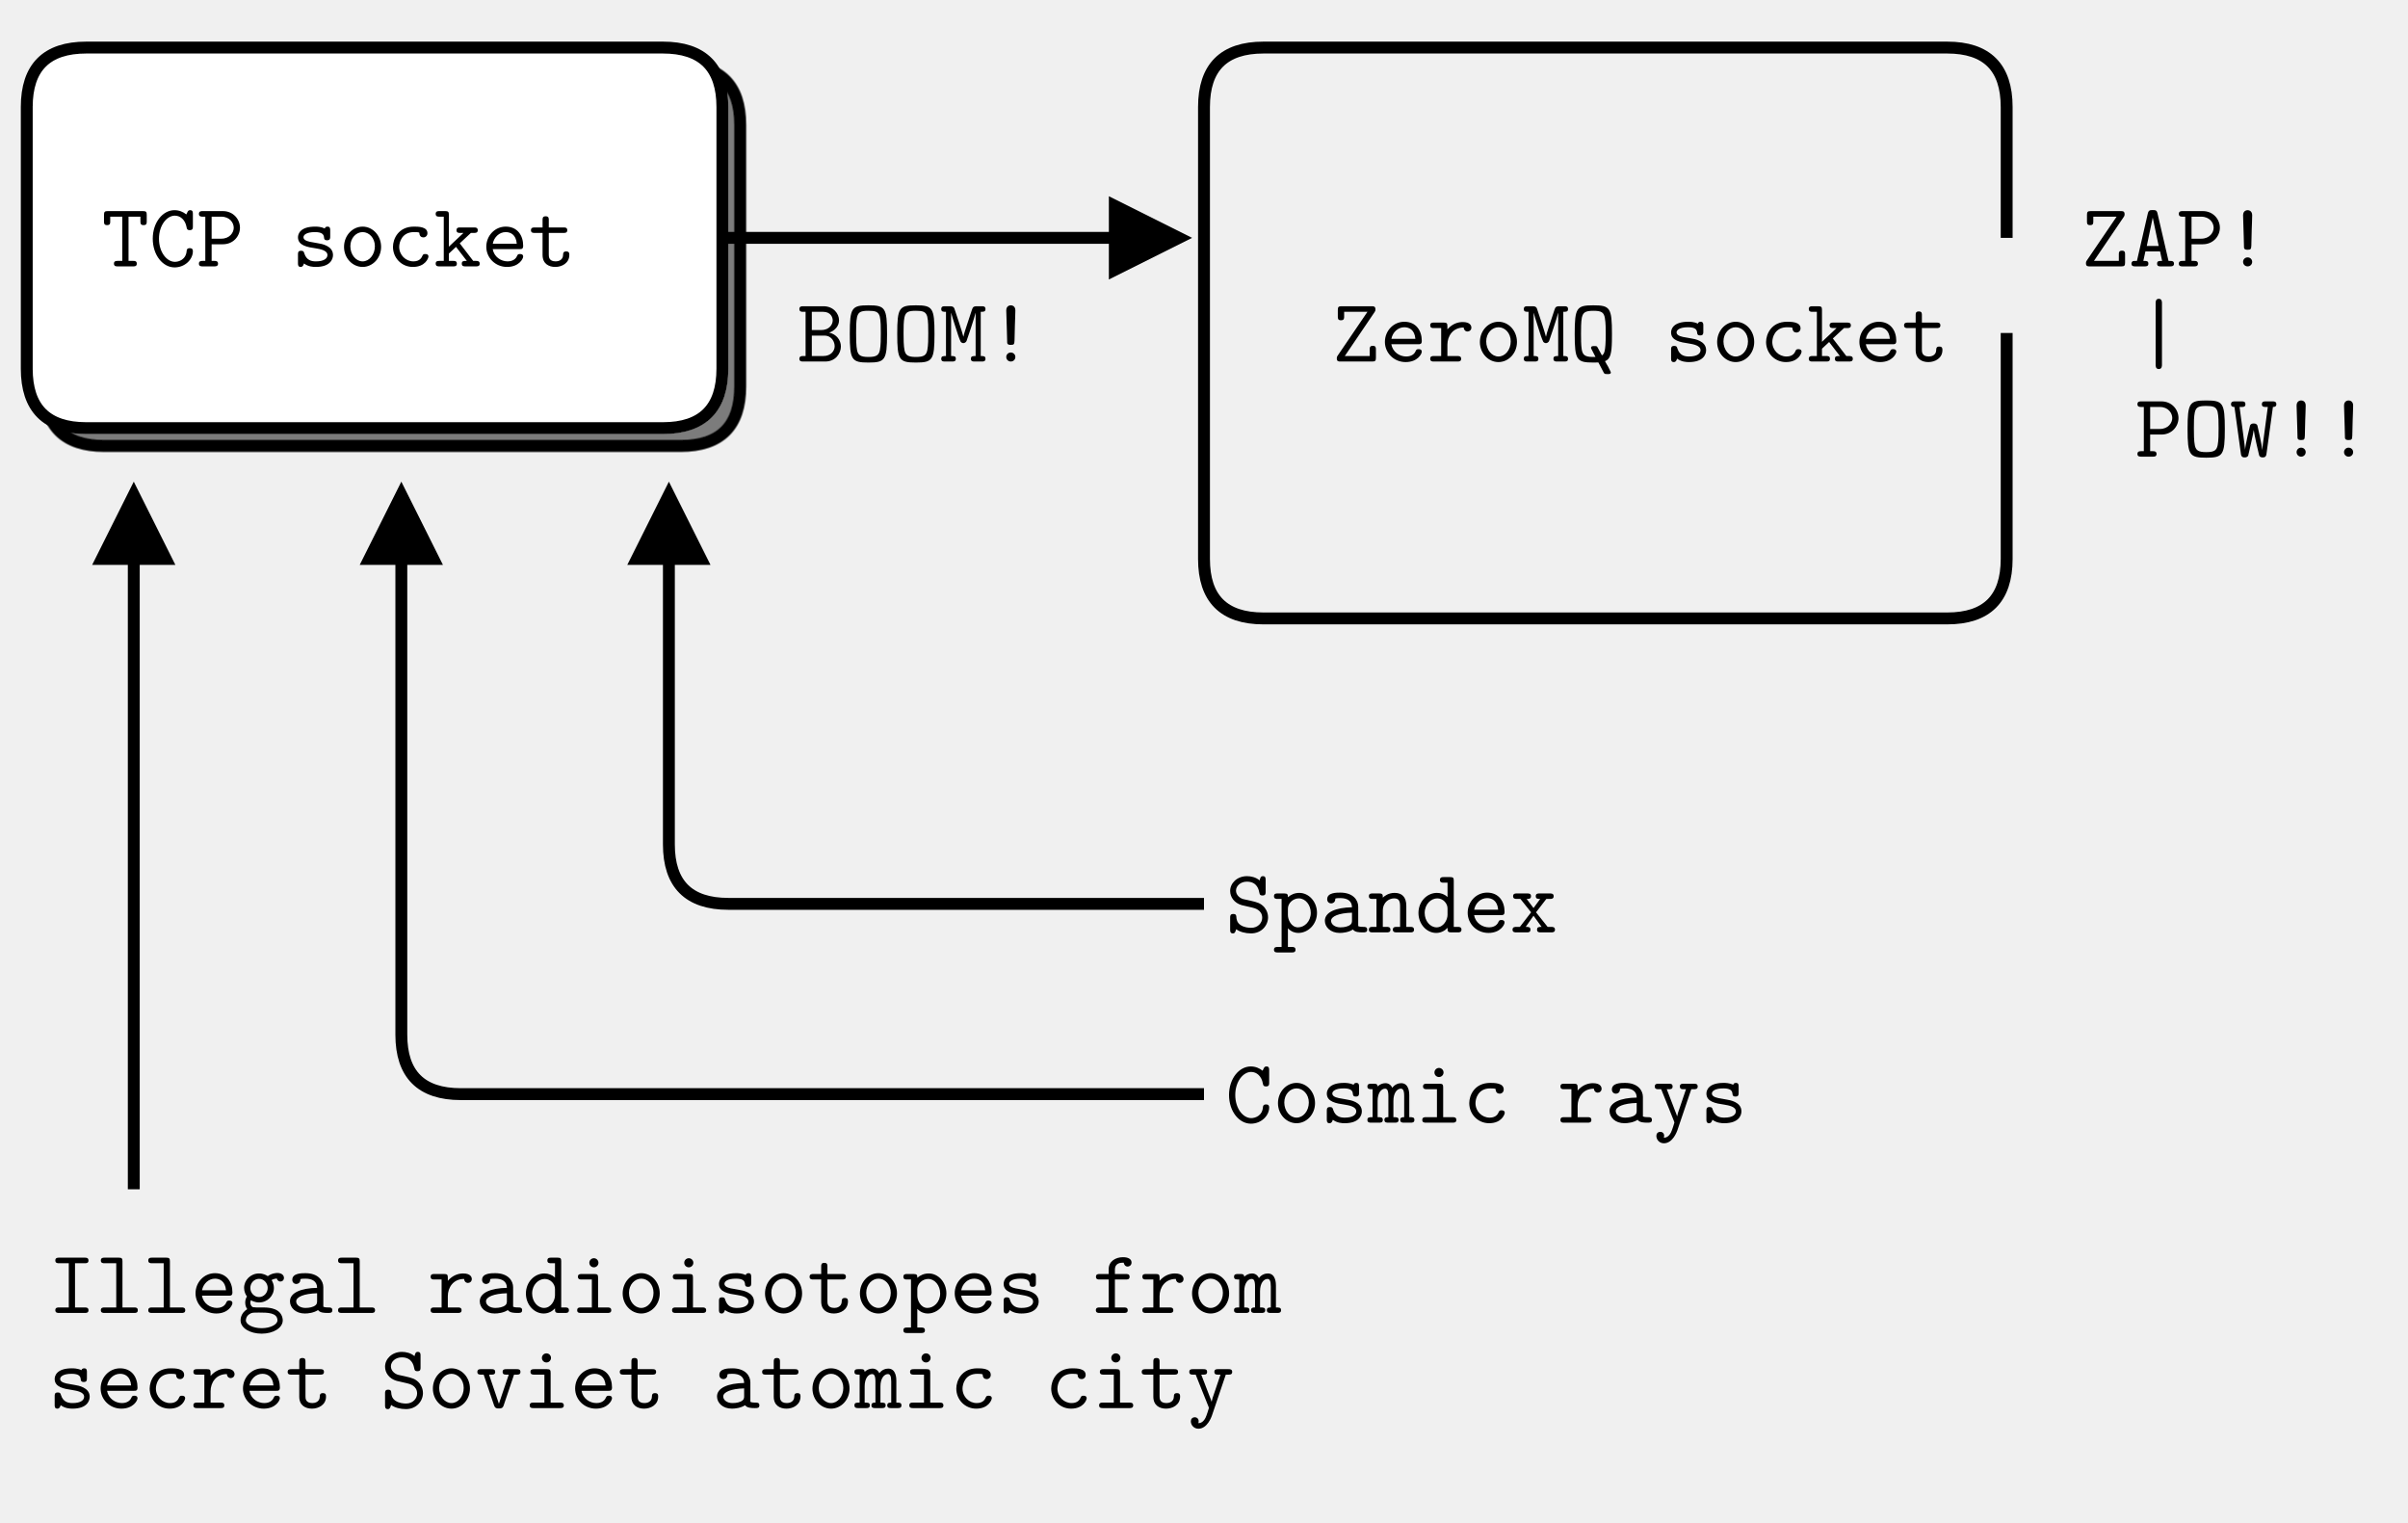
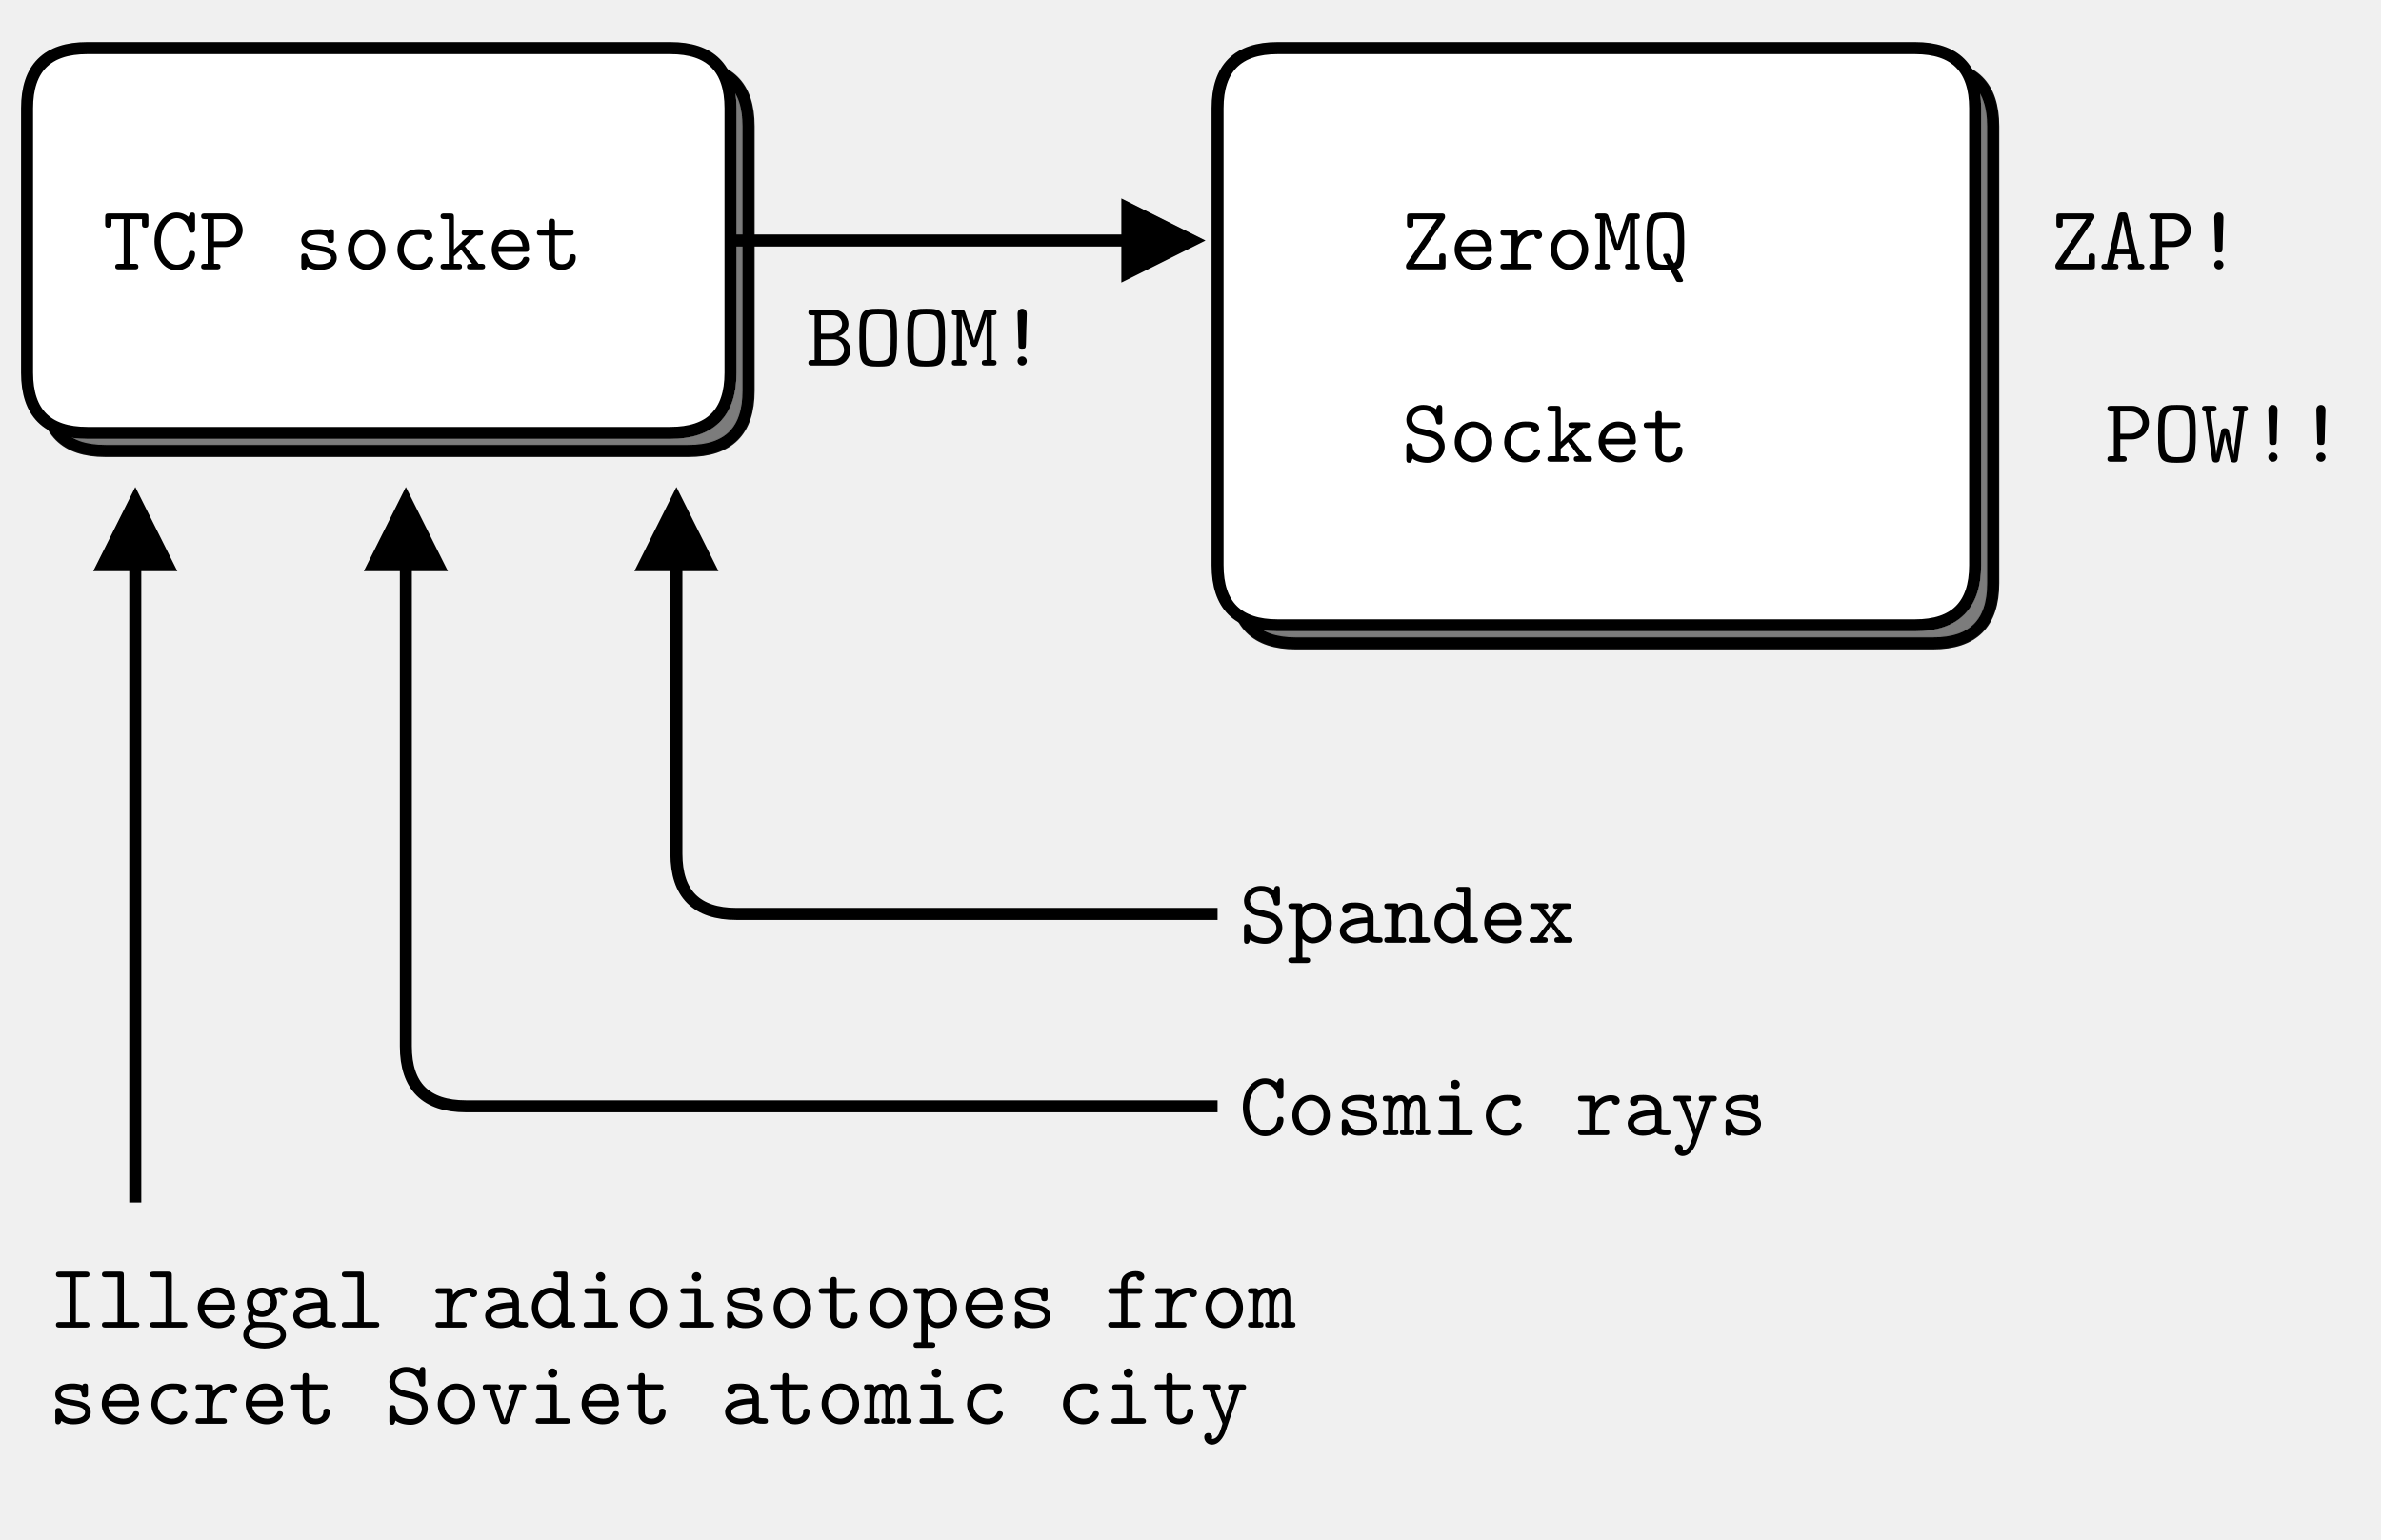
- <svg xmlns="http://www.w3.org/2000/svg" width="405px" height="256px" version="1.1">
+ <svg xmlns="http://www.w3.org/2000/svg" width="396px" height="256px" version="1.1">
  <defs>
    <filter id="dsFilter" width="150%" height="150%">
      <feOffset result="offOut" in="SourceGraphic" dx="3" dy="3" />
      <feColorMatrix result="matrixOut" in="offOut" type="matrix" values="0.2 0 0 0 0 0 0.2 0 0 0 0 0 0.2 0 0 0 0 0 1 0" />
      <feBlend in="SourceGraphic" in2="matrixOut" mode="normal" />
    </filter>
    <marker id="iPointer" viewBox="0 0 10 10" refX="5" refY="5" markerUnits="strokeWidth" markerWidth="8" markerHeight="7" orient="auto">
      <path d="M 10 0 L 10 10 L 0 5 z" />
    </marker>
    <marker id="Pointer" viewBox="0 0 10 10" refX="5" refY="5" markerUnits="strokeWidth" markerWidth="8" markerHeight="7" orient="auto">
      <path d="M 0 0 L 10 5 L 0 10 z" />
    </marker>
  </defs>
  <g id="boxes" stroke="black" stroke-width="2" fill="none">
    <g id="group0">
      <path id="path0" filter="url(#dsFilter)" fill="#fff" d="M 4.5 18 Q 4.5 8 14.5 8 L 111.5 8 Q 121.5 8 121.5 18 L 121.5 62 Q 121.5 72 111.5 72 L 14.5 72 Q 4.5 72 4.5 62 Z" />
      <text x="17.1" y="44.8" id="text0" fill="#000" stroke="none" style="font-family:LMMono10,monospace;font-size:15.2px">TCP socket </text>
    </g>
+     <g id="group2">
+       <path id="path2" filter="url(#dsFilter)" fill="#fff" d="M 202.5 18 Q 202.5 8 212.5 8 L 318.5 8 Q 328.5 8 328.5 18 L 328.5 94 Q 328.5 104 318.5 104 L 212.5 104 Q 202.5 104 202.5 94 Z" />
+       <text x="233.1" y="44.8" id="text2" fill="#000" stroke="none" style="font-family:LMMono10,monospace;font-size:15.2px">ZeroMQ </text>
+       <text x="233.1" y="76.8" id="text2" fill="#000" stroke="none" style="font-family:LMMono10,monospace;font-size:15.2px">Socket </text>
+     </g>
  </g>
  <g id="lines" stroke="black" stroke-width="2" fill="none">
    <g id="group48">
      <path id="path48" marker-start="url(#iPointer)" d="M 22.5 88 L 22.5 200 " />
    </g>
    <g id="group128">
      <path id="path128" marker-start="url(#iPointer)" d="M 67.5 88 L 67.5 174 Q 67.5 184 77.5 184 L 202.5 184 " />
    </g>
    <g id="group208">
      <path id="path208" marker-start="url(#iPointer)" d="M 112.5 88 L 112.5 142 Q 112.5 152 122.5 152 L 202.5 152 " />
    </g>
    <g id="group221">
      <path id="path221" marker-end="url(#Pointer)" d="M 121.5 40 L 193.5 40 " />
    </g>
-     <g id="group606">
-       <path id="path606" d="M 337.5 40 L 337.5 18 Q 337.5 8 327.5 8 L 212.5 8 Q 202.5 8 202.5 18 L 202.5 94 Q 202.5 104 212.5 104 L 327.5 104 Q 337.5 104 337.5 94 L 337.5 56 " />
-     </g>
  </g>
  <g id="text" fill="black" style="font-family:LMMono10,monospace;font-size:15.2px">
-     <text x="350.1" y="44.8" id="text1" fill="#000">ZAP!</text>
-     <text x="134.1" y="60.8" id="text2" fill="#000">BOOM! </text>
-     <text x="224.1" y="60.8" id="text3" fill="#000">ZeroMQ socket </text>
-     <text x="359.1" y="60.8" id="text4" fill="#000">|</text>
-     <text x="359.1" y="76.8" id="text5" fill="#000">POW!!</text>
+     <text x="341.1" y="44.8" id="text2" fill="#000">ZAP!</text>
+     <text x="134.1" y="60.8" id="text3" fill="#000">BOOM! </text>
+     <text x="350.1" y="76.8" id="text5" fill="#000">POW!!</text>
    <text x="206.1" y="156.8" id="text6" fill="#000">Spandex</text>
    <text x="206.1" y="188.8" id="text7" fill="#000">Cosmic rays</text>
    <text x="8.1" y="220.8" id="text9" fill="#000">Illegal radioisotopes from</text>
    <text x="8.1" y="236.8" id="text10" fill="#000">secret Soviet atomic city</text>
  </g>
</svg>
